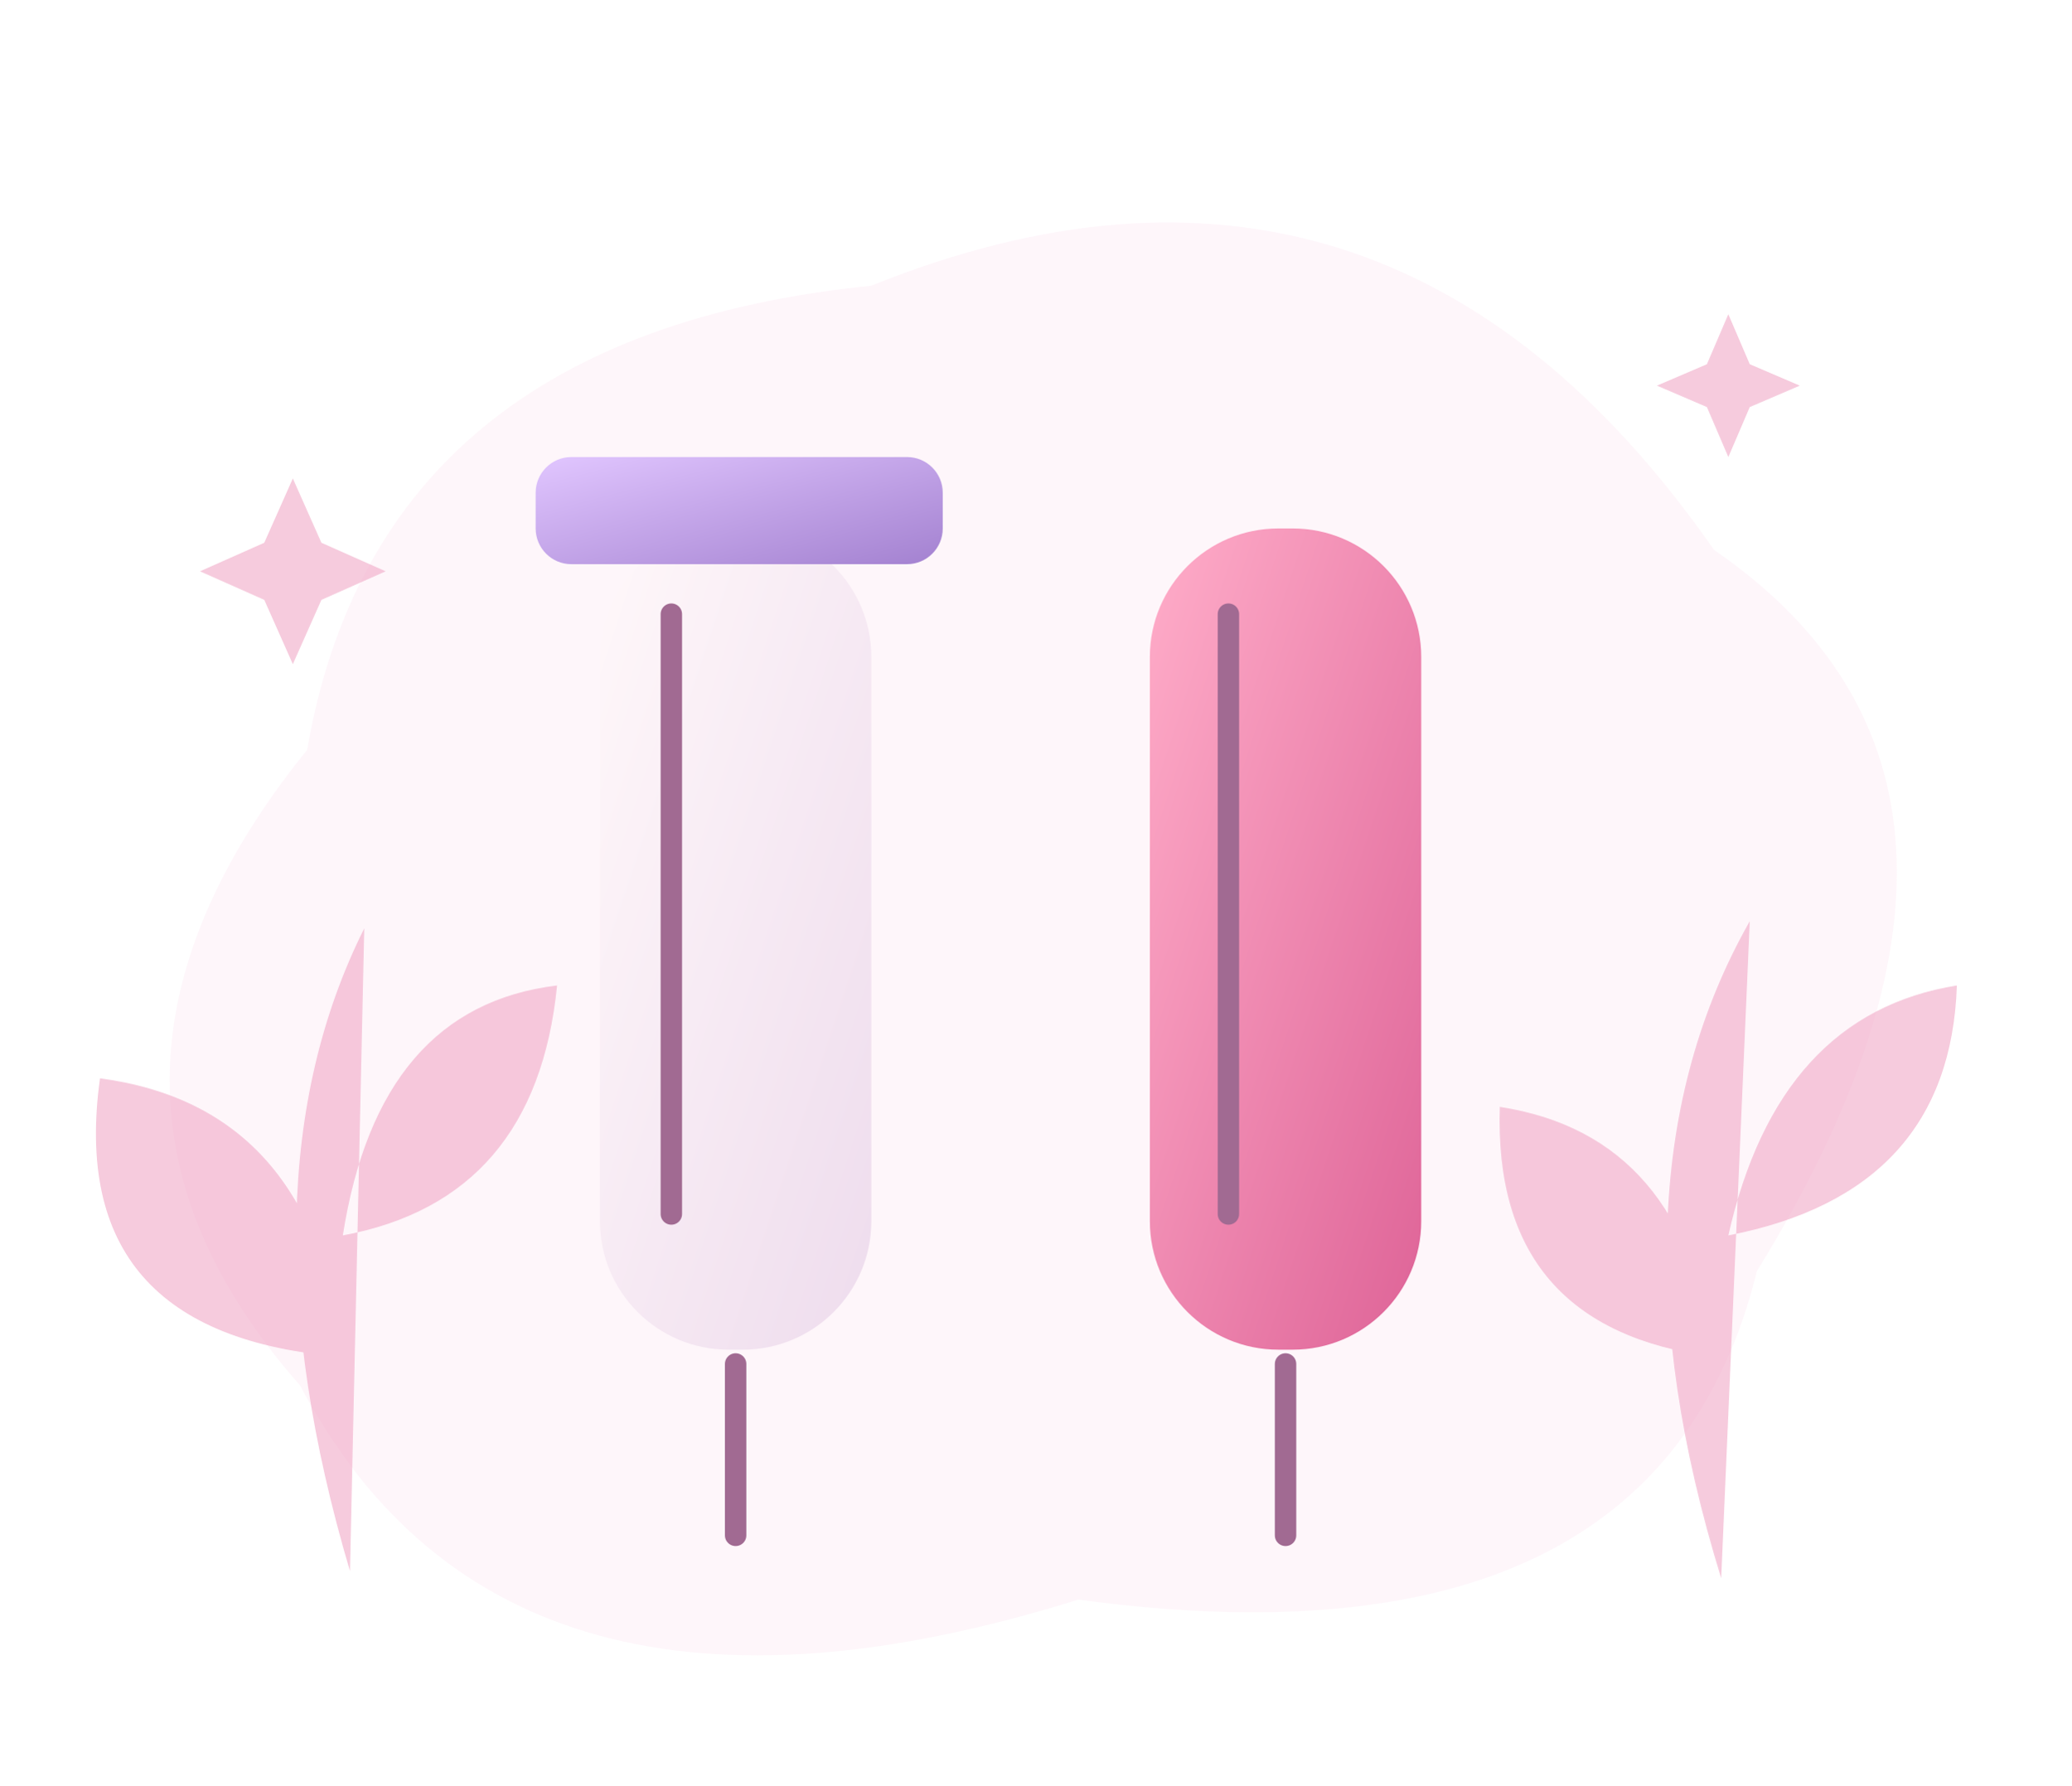
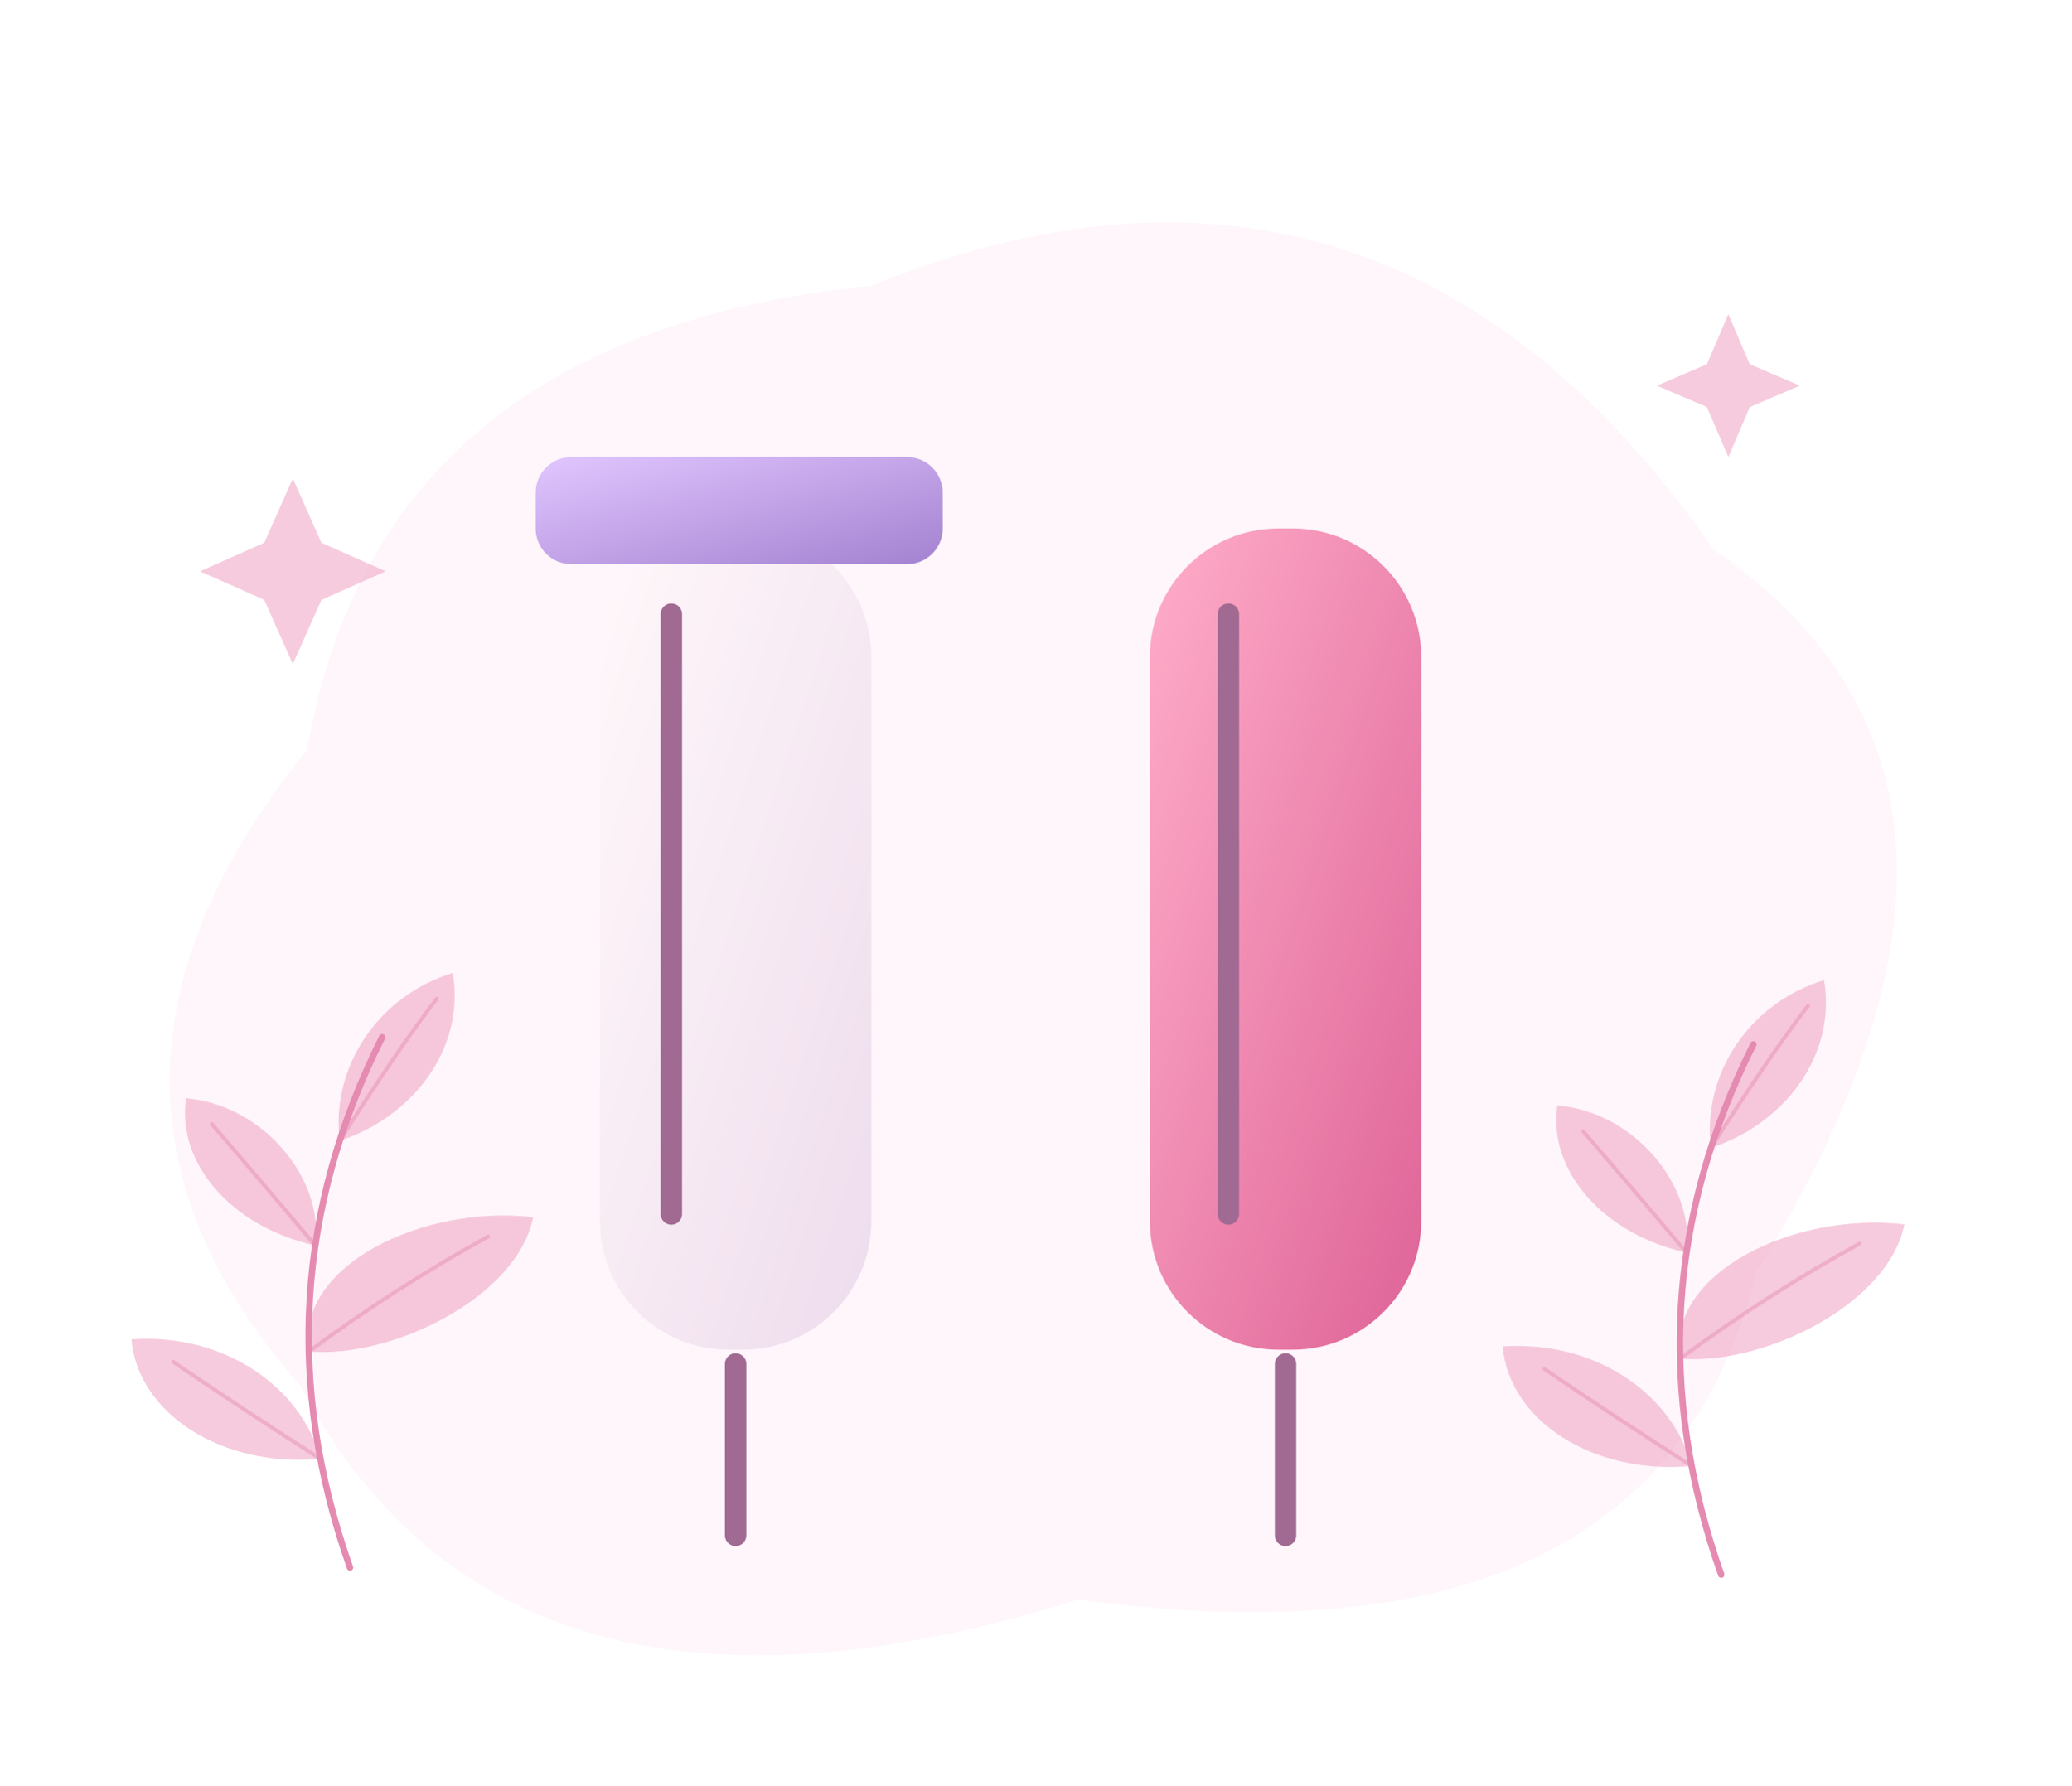
<svg xmlns="http://www.w3.org/2000/svg" viewBox="0 0 290 250" role="img">
  <defs>
    <linearGradient id="rose" x2="1" y2="1">
      <stop stop-color="#ffadc9" />
      <stop offset="1" stop-color="#de6397" />
    </linearGradient>
    <linearGradient id="violet" x2="1" y2="1">
      <stop stop-color="#e1c6ff" />
      <stop offset="1" stop-color="#a381d0" />
    </linearGradient>
    <linearGradient id="paper" x2="1" y2="1">
      <stop stop-color="#fff8fa" />
      <stop offset="1" stop-color="#eedced" />
    </linearGradient>
    <linearGradient id="mint" x2="1" y2="1">
      <stop stop-color="#cbe8c3" />
      <stop offset="1" stop-color="#73ad9a" />
    </linearGradient>
    <linearGradient id="blue" x2="1" y2="1">
      <stop stop-color="#d4eaff" />
      <stop offset="1" stop-color="#8eafea" />
    </linearGradient>
    <linearGradient id="amber" x2="1" y2="1">
      <stop stop-color="#ffe0a4" />
      <stop offset="1" stop-color="#eaaa65" />
    </linearGradient>
    <linearGradient id="peach" x2="1" y2="1">
      <stop stop-color="#ffdbbf" />
      <stop offset="1" stop-color="#e79b9f" />
    </linearGradient>
  </defs>
  <path d="M42 194Q5 152 43 105Q53 47 122 40Q194 11 240 77Q288 110 246 178Q232 235 151 224Q71 249 42 194Z" fill="#f4b5d4" opacity=".12" />
-   <g opacity=".55">
-     <path d="M49 220Q33 166 51 130M48 190q-39-3-34-39q30 4 34 39M48 173q27-5 30-35q-25 3-30 35M241 221q-17-55 4-92m-5 61q-31-4-30-35q26 4 30 35m2-17q31-6 32-35q-25 4-32 35" fill="#eea0c1" />
-     <path d="m41 67 4 9 9 4-9 4-4 9-4-9-9-4 9-4Zm201-23 3 7 7 3-7 3-3 7-3-7-7-3 7-3Z" fill="#eea0c1" />
+   <g transform="translate(13 134) scale(.45)" data-botanical-branch="connected">
+     <g fill="#eea0c1" opacity="0.55">
+       <path d="M70.8 156.2C40 159 14 142 12 119C41 117 65 134 70.8 156.2Z" />
+       <path d="M67.2 122.8C63 96 103 77 137 81C132 106 93 125 67.2 122.8Z" />
+       <path d="M69.2 89.8C43 84 26 64 29 44C53 46 72 69 69.2 89.8Z" />
+       <path d="M76.8 57.2C74 34 89 12 112 5C116 29 99 50 76.8 57.2Z" />
+     </g>
+     <path d="M80 190Q50 105 90 25" fill="none" stroke="#e58ab0" stroke-width="2" stroke-linecap="round" />
+     <g fill="none" stroke="#e58ab0" stroke-width="1.2" stroke-linecap="round" opacity=".45">
+       <path d="M70.8 156.2Q44 139 25 126" />
+       <path d="M67.2 122.8Q94 103 123 87" />
+       <path d="M69.2 89.8Q50 67 37 52" />
+       <path d="M76.8 57.2Q94 30 107 13" />
+     </g>
+   </g>
+   <g transform="translate(205 135) scale(.45)" data-botanical-branch="connected">
+     <g fill="#eea0c1" opacity="0.55">
+       <path d="M70.8 156.2C40 159 14 142 12 119C41 117 65 134 70.8 156.2Z" />
+       <path d="M67.2 122.8C63 96 103 77 137 81C132 106 93 125 67.2 122.8Z" />
+       <path d="M69.2 89.8C43 84 26 64 29 44C53 46 72 69 69.2 89.8Z" />
+       <path d="M76.8 57.2C74 34 89 12 112 5C116 29 99 50 76.8 57.2Z" />
+     </g>
+     <path d="M80 190Q50 105 90 25" fill="none" stroke="#e58ab0" stroke-width="2" stroke-linecap="round" />
+     <g fill="none" stroke="#e58ab0" stroke-width="1.2" stroke-linecap="round" opacity=".45">
+       <path d="M70.8 156.2Q44 139 25 126" />
+       <path d="M67.2 122.8Q94 103 123 87" />
+       <path d="M69.2 89.8Q50 67 37 52" />
+       <path d="M76.8 57.2Q94 30 107 13" />
+     </g>
+   </g>
+   <g fill="#eea0c1" opacity=".55">
+     <path d="m41 67 4 9 9 4-9 4-4 9-4-9-9-4 9-4Zm201-23 3 7 7 3-7 3-3 7-3-7-7-3 7-3Z" />
  </g>
  <rect x="84" y="74" width="38" height="115" rx="18" fill="url(#paper)" />
  <rect x="161" y="74" width="38" height="115" rx="18" fill="url(#rose)" />
  <path d="M103 191v24m77-24v24M94 86v84m78-84v84" fill="none" stroke="#a16a92" stroke-width="3" stroke-linecap="round" stroke-linejoin="round" />
  <rect x="75" y="64" width="57" height="15" rx="5" fill="url(#violet)" />
</svg>
